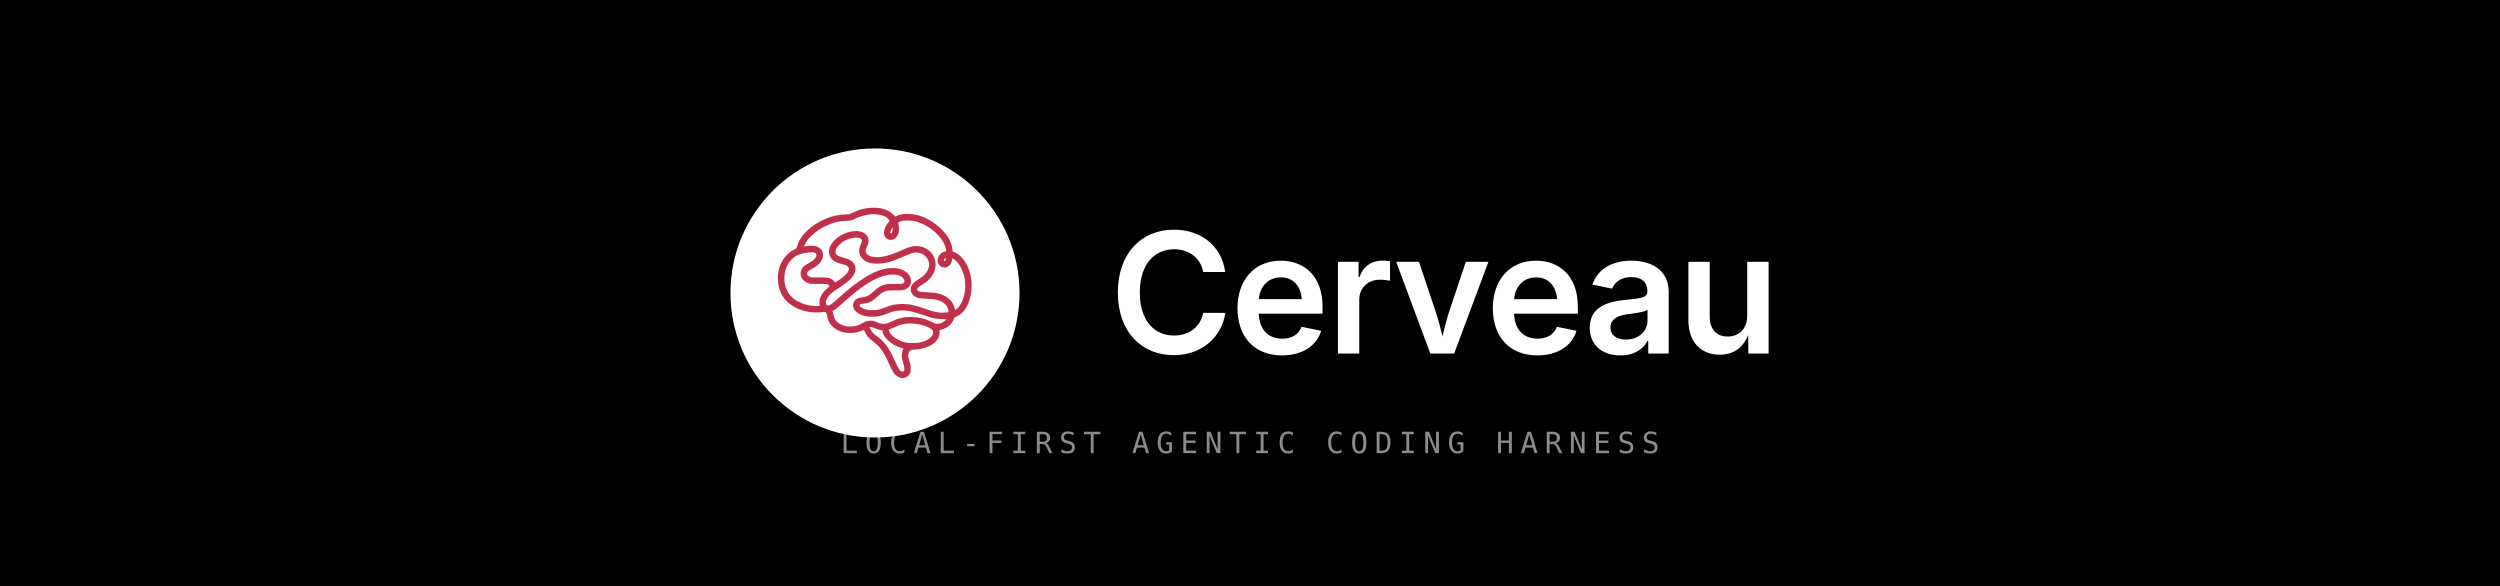
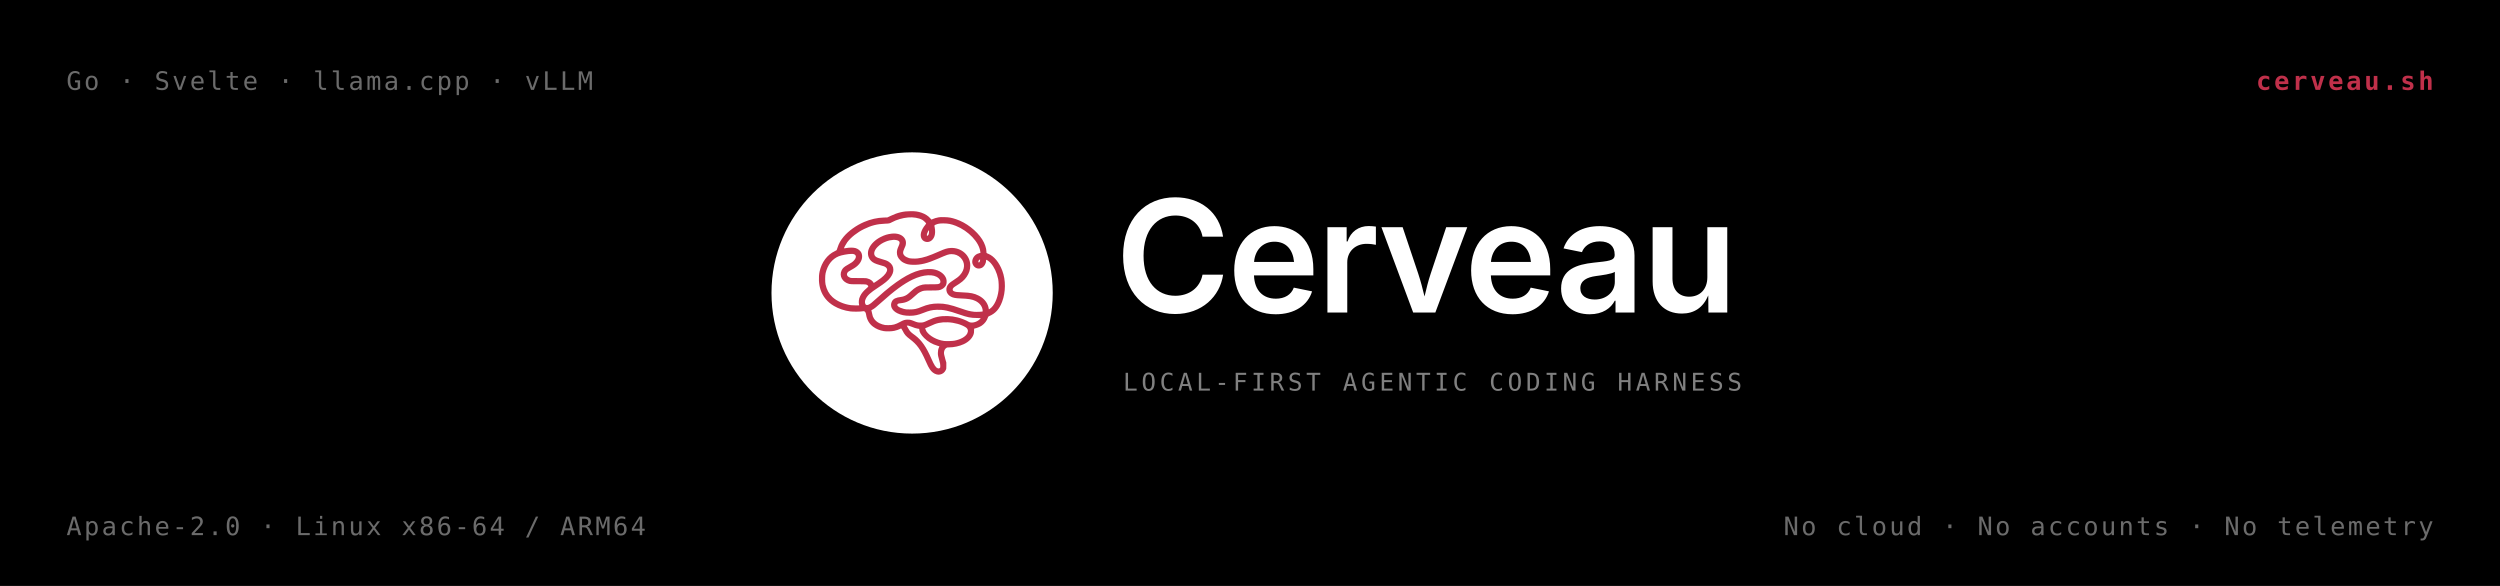
<svg xmlns="http://www.w3.org/2000/svg" viewBox="0 0 1280 300" font-family="ui-sans-serif,-apple-system,Inter,sans-serif">
  <rect width="1280" height="300" fill="#000000" />
-   <g transform="translate(374 76)">
-     <circle cx="74" cy="74" r="74" fill="#FFFFFF" />
-     <g transform="translate(74 74) scale(0.10407) translate(-643.02 -631.01)">
-       <g>
-         <path d="M786.11 1048.99C799.20 1046.55 809.49 1038.52 815.34 1026.18C818.49 1019.52 818.50 1019.45 818.43 1003.50L818.37 987.50L813.22 969.87C807.30 949.56 805.64 940.62 806.60 934.11C808.09 924.06 811.54 917.79 818.28 912.91C822.00 910.22 822.96 910.00 831.19 910.00C856.51 910.00 885.91 903.63 907.87 893.39C933.52 881.43 951.79 862.99 958.28 842.50C960.00 837.07 960.50 833.08 960.50 824.71C960.50 814.00 960.52 813.91 963.00 813.39C975.48 810.78 991.41 804.25 1000.38 798.08C1014.83 788.14 1026.24 773.11 1031.48 757.14C1033.07 752.29 1033.67 751.60 1037.87 749.83C1070.19 736.18 1090.08 714.05 1104.34 675.90C1123.10 625.67 1123.46 565.69 1105.29 517.00C1089.38 474.35 1062.93 442.26 1034.00 430.50C1023.66 426.30 1024.00 426.65 1023.99 420.19C1023.97 401.90 1015.41 377.02 1001.89 355.91C973.38 311.40 919.93 270.20 868.50 253.08C844.72 245.17 832.19 242.92 808.40 242.29C792.40 241.86 786.32 242.09 778.61 243.40C767.54 245.29 754.67 249.14 747.78 252.62C745.19 253.93 742.71 255.00 742.27 255.00C741.84 255.00 739.46 252.47 736.99 249.37C727.19 237.08 709.95 225.94 690.86 219.55C673.55 213.76 659.69 211.75 637.00 211.75C599.30 211.74 569.14 218.76 533.00 235.97L516.50 243.83L498.50 244.39C463.56 245.47 430.49 252.95 396.50 267.46C356.87 284.39 316.75 313.23 292.26 342.41C276.71 360.94 267.26 377.84 260.59 399.08C258.61 405.36 256.66 410.97 256.25 411.54C255.84 412.12 251.45 414.51 246.50 416.87C207.98 435.19 179.48 473.30 169.02 520.50C162.59 549.48 164.52 586.91 173.88 614.77C185.72 650.03 208.59 677.57 242.74 697.67C266.85 711.86 296.57 721.79 326.20 725.56C341.08 727.46 376.81 727.14 389.27 725.00C395.32 723.96 396.37 724.03 399.17 725.67C403.55 728.23 405.99 733.56 407.55 744.00C411.17 768.20 423.52 789.18 442.59 803.53C458.08 815.19 476.99 823.06 497.83 826.53C511.60 828.82 538.20 828.13 551.72 825.12C562.49 822.73 574.48 818.76 581.36 815.30L586.22 812.86L588.60 815.10C589.92 816.33 592.81 821.15 595.03 825.81C603.54 843.62 611.17 852.47 630.76 867.19C668.03 895.22 685.49 919.30 712.54 980.00C723.89 1005.45 727.11 1011.83 733.63 1021.68C742.80 1035.56 755.46 1045.23 768.63 1048.41C775.88 1050.17 779.23 1050.28 786.11 1048.99ZM773.18 1016.48C763.85 1012.43 755.77 999.82 741.48 967.00C715.63 907.61 691.86 873.36 659.50 848.87C656.20 846.38 650.27 841.99 646.31 839.12C636.74 832.17 629.26 823.86 625.00 815.42C623.08 811.62 620.08 806.38 618.35 803.79C615.33 799.29 615.28 799.05 617.19 798.44C620.84 797.28 628.36 799.10 640.00 803.97C653.20 809.49 662.73 812.46 672.00 813.94C675.58 814.52 678.84 814.99 679.25 814.99C679.66 815.00 680.00 816.76 680.00 818.91C680.00 830.74 688.59 845.73 704.44 861.53C723.45 880.49 745.97 893.59 773.21 901.54C778.32 903.03 782.66 904.39 782.85 904.56C783.05 904.73 782.00 907.42 780.53 910.52C776.89 918.23 775.04 927.71 775.02 938.79C775.00 949.76 776.41 957.13 782.63 978.58C786.53 992.05 787.26 995.94 787.37 1003.83C787.50 1012.89 787.42 1013.24 784.69 1015.58C781.52 1018.31 778.03 1018.59 773.18 1016.48ZM806.50 876.91C769.81 871.92 732.73 851.61 716.30 827.50C714.19 824.39 709.42 812.19 710.11 811.65C710.32 811.48 714.10 810.08 718.50 808.55C722.90 807.02 731.85 803.08 738.38 799.81C767.64 785.15 791.57 780.06 825.50 781.31C859.65 782.56 896.37 792.94 918.58 807.61C929.06 814.54 931.85 825.98 925.95 837.79C917.31 855.07 891.66 869.58 859.01 875.66C848.88 877.54 816.77 878.31 806.50 876.91ZM504.50 795.28C496.17 794.12 484.47 790.40 475.47 786.04C463.64 780.31 453.31 771.41 447.25 761.72C442.08 753.46 440.30 748.70 438.49 738.24C437.66 733.43 436.26 727.33 435.39 724.69C434.51 722.04 433.95 719.75 434.15 719.60C434.34 719.46 437.59 717.64 441.36 715.56C450.15 710.72 459.83 702.89 483.79 681.24C551.69 619.89 601.24 583.56 646.50 561.94C701.45 535.70 754.20 532.96 778.42 555.11C784.95 561.07 788.00 566.89 788.00 573.39C788.00 577.29 787.48 578.67 785.16 581.00C780.13 586.02 776.65 586.44 739.00 586.49C709.98 586.52 703.35 586.80 697.27 588.25C672.78 594.07 658.64 602.09 636.92 622.50C629.54 629.44 620.41 637.18 616.64 639.71C607.65 645.72 596.80 649.86 586.67 651.11C559.41 654.50 546.83 660.57 539.80 673.71C527.80 696.17 538.84 720.87 567.10 734.81C585.76 744.01 605.01 748.00 630.63 747.99C656.19 747.98 672.94 744.45 701.50 733.02C730.25 721.52 744.81 718.16 769.50 717.31C803.05 716.15 828.28 721.42 886.50 741.73C927.26 755.94 943.45 759.15 975.25 759.30C986.11 759.36 995.00 759.71 995.00 760.08C995.00 760.46 992.08 763.50 988.51 766.84C972.86 781.48 946.54 787.23 933.08 778.96C920.08 770.96 894.37 760.75 876.15 756.35C856.87 751.70 844.04 749.92 825.50 749.33C787.63 748.13 760.89 753.88 725.00 770.93C703.86 780.98 700.59 782.03 688.49 782.71C676.59 783.37 667.94 781.54 653.00 775.18C638.67 769.09 632.08 767.58 620.00 767.60C606.22 767.63 598.53 769.99 581.00 779.58C557.47 792.44 543.84 796.12 520.62 795.85C513.40 795.77 506.15 795.51 504.50 795.28ZM960.50 727.34C938.16 724.69 927.11 721.83 893.50 710.04C838.21 690.63 811.82 684.99 776.51 685.01C746.00 685.02 721.00 690.12 692.06 702.22C666.40 712.95 654.45 715.51 630.00 715.48C612.98 715.46 610.62 715.24 600.50 712.63C587.08 709.17 576.70 704.53 571.10 699.47C567.48 696.20 566.94 695.19 567.20 692.19C567.69 686.46 570.71 685.03 585.61 683.46C614.84 680.39 630.90 672.12 658.59 645.91C670.60 634.55 677.07 629.76 686.06 625.61C700.95 618.74 702.70 618.51 741.00 618.40C779.23 618.30 783.30 617.80 795.77 611.72C804.15 607.64 812.85 599.11 816.52 591.40C820.48 583.06 821.21 568.35 818.16 558.31C811.80 537.36 790.22 519.16 763.50 512.18C750.66 508.83 738.84 507.68 723.50 508.30C667.87 510.54 611.11 536.92 534.00 596.36C511.43 613.76 491.98 630.27 462.00 657.49C435.48 681.57 428.65 686.99 419.75 691.03C414.60 693.36 410.86 693.50 406.97 691.49C404.72 690.32 403.68 688.71 402.45 684.48C400.34 677.22 401.29 669.91 405.48 661.22C414.19 643.15 428.78 629.91 469.00 603.55C503.75 580.77 520.49 567.06 531.28 552.53C542.14 537.90 546.95 525.47 546.99 511.96C547.02 495.36 539.26 481.65 524.13 471.59C515.31 465.72 506.02 462.08 487.00 457.04C470.45 452.65 461.51 449.02 456.21 444.54C443.44 433.74 447.37 413.62 465.87 395.14C478.53 382.50 491.14 374.40 509.50 367.15C533.76 357.57 560.85 356.18 573.30 363.88C580.66 368.43 580.84 375.02 574.03 389.94C567.45 404.34 565.00 413.45 565.00 423.52C565.00 439.62 570.03 451.12 582.53 463.62C589.12 470.21 592.42 472.61 600.07 476.39C614.76 483.63 625.99 486.10 647.00 486.71C686.47 487.84 720.84 479.43 776.50 455.00C823.24 434.48 830.51 432.05 845.18 432.02C863.24 431.98 879.59 438.47 891.46 450.39C916.16 475.21 914.82 510.73 888.10 539.50C879.96 548.26 871.45 554.86 853.79 566.11C844.02 572.32 835.78 578.43 832.01 582.23C810.59 603.85 815.20 635.81 841.75 649.82C853.34 655.93 864.45 658.00 891.50 659.07C932.11 660.67 950.04 663.63 966.74 671.49C987.83 681.41 1001.53 698.14 1004.30 717.34C1004.90 721.52 1005.13 725.20 1004.81 725.52C1003.07 727.26 970.95 728.59 960.50 727.34ZM1036.00 712.69C1036.00 711.42 1035.12 707.02 1034.05 702.92C1027.54 678.06 1009.99 657.58 984.00 644.50C961.51 633.18 942.69 629.35 902.65 627.96C873.74 626.95 864.31 625.73 857.14 622.07C852.40 619.65 851.00 617.49 851.00 612.57C851.00 608.29 855.60 602.69 862.80 598.23C897.82 576.51 910.94 565.51 922.69 548.00C935.57 528.80 941.00 511.80 941.11 490.33C941.38 438.25 895.55 397.24 840.56 400.34C822.83 401.34 811.48 404.68 783.00 417.26C726.71 442.13 700.77 450.58 670.00 454.08C657.22 455.53 635.88 454.71 627.50 452.45C619.71 450.34 609.05 444.72 604.55 440.35C594.93 431.01 594.53 422.02 602.91 404.05C605.85 397.75 608.65 391.22 609.14 389.55C614.42 371.33 610.85 355.72 598.57 343.42C585.31 330.14 563.75 324.23 538.50 326.95C517.60 329.20 501.22 334.23 481.00 344.60C453.94 358.48 432.73 379.06 422.47 401.41C411.82 424.60 415.85 449.83 432.90 466.71C442.04 475.76 454.18 481.54 477.50 487.93C487.40 490.64 497.24 493.59 499.36 494.49C509.20 498.64 515.00 505.05 515.00 511.78C515.00 523.43 503.58 538.90 483.50 554.46C474.59 561.37 446.98 580.38 446.64 579.85C438.82 567.31 430.34 561.27 414.15 556.71C406.93 554.68 404.35 554.56 368.00 554.53C330.79 554.50 329.32 554.43 324.19 552.32C317.17 549.45 312.65 545.89 310.64 541.66C308.45 537.04 308.57 533.51 311.10 528.30C313.53 523.27 317.01 520.68 333.06 511.94C352.02 501.61 361.63 494.37 371.32 483.10C387.19 464.64 391.34 441.30 381.99 422.97C377.40 413.99 364.41 404.07 353.30 401.08C340.51 397.64 322.53 397.75 301.49 401.41C295.66 402.42 294.00 402.44 294.00 401.50C294.00 398.87 305.24 378.36 310.63 371.14C329.39 346.03 361.59 320.67 396.50 303.49C433.77 285.15 462.94 277.69 503.74 276.06C526.40 275.15 527.88 274.83 540.16 268.17C563.49 255.49 593.57 246.64 622.50 243.94C648.61 241.50 677.49 246.39 695.06 256.22C701.64 259.90 715.00 272.63 715.00 275.21C715.00 275.99 712.90 279.07 710.34 282.06C699.91 294.22 691.14 310.50 688.41 322.76C682.82 347.88 695.67 368.02 718.36 369.70C735.59 370.97 750.79 359.46 757.59 340.00C761.50 328.79 762.06 311.38 759.00 296.02C756.43 283.10 755.86 284.44 765.75 280.32C776.47 275.86 785.36 274.50 803.50 274.53C827.21 274.57 843.90 277.87 867.28 287.13C931.56 312.60 987.08 371.40 992.55 419.78L993.22 425.68L987.67 426.79C984.62 427.41 979.31 429.33 975.86 431.07C957.17 440.51 946.52 464.28 952.96 482.22C960.17 502.28 980.57 511.30 999.34 502.70C1012.14 496.84 1022.00 480.57 1022.00 465.29C1022.00 462.26 1022.41 461.00 1023.42 461.00C1026.24 461.00 1040.13 471.29 1045.44 477.32C1064.07 498.44 1076.93 525.79 1084.10 559.50C1086.80 572.22 1087.84 603.17 1086.05 617.71C1080.79 660.57 1063.76 696.80 1041.82 711.80C1036.23 715.62 1036.00 715.66 1036.00 712.69ZM328.68 693.46C292.50 688.53 257.06 672.88 234.62 651.92C216.62 635.11 205.02 613.77 199.31 587.00C196.55 574.05 196.80 541.87 199.76 529.45C209.98 486.52 233.25 456.72 267.47 442.73C281.02 437.19 314.61 430.92 331.47 430.79C339.63 430.73 342.47 431.11 346.26 432.79C358.41 438.17 357.56 451.20 344.12 465.33C337.33 472.47 331.50 476.53 314.57 485.88C294.48 496.99 287.84 502.89 281.96 514.86C267.77 543.76 285.41 575.71 320.53 584.71C326.62 586.28 332.28 586.50 365.50 586.50C406.65 586.50 409.65 586.82 414.96 591.80C420.39 596.88 420.03 597.99 410.29 606.28C393.74 620.35 383.65 632.54 377.04 646.45C372.27 656.46 371.16 660.34 370.02 670.77C369.21 678.24 369.86 687.47 371.61 693.25C372.10 694.87 370.90 694.99 355.32 694.90C346.07 694.84 334.08 694.19 328.68 693.46ZM983.01 472.52C981.73 469.16 983.71 464.16 987.51 461.17C991.37 458.13 991.88 458.41 991.30 463.25C990.18 472.51 985.15 478.14 983.01 472.52ZM718.44 335.63C718.12 334.32 718.53 330.95 719.37 328.12C721.32 321.55 727.97 308.86 729.10 309.56C730.69 310.55 729.49 327.23 727.56 331.00C723.86 338.19 719.63 340.34 718.44 335.63Z" fill="#C0304A" />
-       </g>
+   <text x="34" y="46" fill="#FFFFFF" fill-opacity="0.42" font-family="ui-monospace,&quot;SF Mono&quot;,SFMono-Regular,&quot;DejaVu Sans Mono&quot;,Menlo,Consolas,monospace" font-size="13" letter-spacing="1.2">Go · Svelte · llama.cpp · vLLM</text>
+   <text x="1246" y="46" text-anchor="end" fill="#C0304A" font-family="ui-monospace,&quot;SF Mono&quot;,SFMono-Regular,&quot;DejaVu Sans Mono&quot;,Menlo,Consolas,monospace" font-size="13" font-weight="600" letter-spacing="1.4">cerveau.sh</text>
+   <text x="34" y="274" fill="#FFFFFF" fill-opacity="0.42" font-family="ui-monospace,&quot;SF Mono&quot;,SFMono-Regular,&quot;DejaVu Sans Mono&quot;,Menlo,Consolas,monospace" font-size="13" letter-spacing="1.2">Apache-2.0 · Linux x86-64 / ARM64</text>
+   <text x="1246" y="274" text-anchor="end" fill="#FFFFFF" fill-opacity="0.42" font-family="ui-monospace,&quot;SF Mono&quot;,SFMono-Regular,&quot;DejaVu Sans Mono&quot;,Menlo,Consolas,monospace" font-size="13" letter-spacing="1.2">No cloud · No accounts · No telemetry</text>
+   <g transform="translate(395 78)">
+     <circle cx="72" cy="72" r="72" fill="#FFFFFF" />
+     <g transform="translate(72 72) scale(0.0999) translate(-643.02 -631.01)">
+       <path d="M786.11 1048.99C799.20 1046.55 809.49 1038.52 815.34 1026.18C818.49 1019.52 818.50 1019.45 818.43 1003.50L818.37 987.50L813.22 969.87C807.30 949.56 805.64 940.62 806.60 934.11C808.09 924.06 811.54 917.79 818.28 912.91C822.00 910.22 822.96 910.00 831.19 910.00C856.51 910.00 885.91 903.63 907.87 893.39C933.52 881.43 951.79 862.99 958.28 842.50C960.00 837.07 960.50 833.08 960.50 824.71C960.50 814.00 960.52 813.91 963.00 813.39C975.48 810.78 991.41 804.25 1000.38 798.08C1014.83 788.14 1026.24 773.11 1031.48 757.14C1033.07 752.29 1033.67 751.60 1037.87 749.83C1070.19 736.18 1090.08 714.05 1104.34 675.90C1123.10 625.67 1123.46 565.69 1105.29 517.00C1089.38 474.35 1062.93 442.26 1034.00 430.50C1023.66 426.30 1024.00 426.65 1023.99 420.19C1023.97 401.90 1015.41 377.02 1001.89 355.91C973.38 311.40 919.93 270.20 868.50 253.08C844.72 245.17 832.19 242.92 808.40 242.29C792.40 241.86 786.32 242.09 778.61 243.40C767.54 245.29 754.67 249.14 747.78 252.62C745.19 253.93 742.71 255.00 742.27 255.00C741.84 255.00 739.46 252.47 736.99 249.37C727.19 237.08 709.95 225.94 690.86 219.55C673.55 213.76 659.69 211.75 637.00 211.75C599.30 211.74 569.14 218.76 533.00 235.97L516.50 243.83L498.50 244.39C463.56 245.47 430.49 252.95 396.50 267.46C356.87 284.39 316.75 313.23 292.26 342.41C276.71 360.94 267.26 377.84 260.59 399.08C258.61 405.36 256.66 410.97 256.25 411.54C255.84 412.12 251.45 414.51 246.50 416.87C207.98 435.19 179.48 473.30 169.02 520.50C162.59 549.48 164.52 586.91 173.88 614.77C185.72 650.03 208.59 677.57 242.74 697.67C266.85 711.86 296.57 721.79 326.20 725.56C341.08 727.46 376.81 727.14 389.27 725.00C395.32 723.96 396.37 724.03 399.17 725.67C403.55 728.23 405.99 733.56 407.55 744.00C411.17 768.20 423.52 789.18 442.59 803.53C458.08 815.19 476.99 823.06 497.83 826.53C511.60 828.82 538.20 828.13 551.72 825.12C562.49 822.73 574.48 818.76 581.36 815.30L586.22 812.86L588.60 815.10C589.92 816.33 592.81 821.15 595.03 825.81C603.54 843.62 611.17 852.47 630.76 867.19C668.03 895.22 685.49 919.30 712.54 980.00C723.89 1005.45 727.11 1011.83 733.63 1021.68C742.80 1035.56 755.46 1045.23 768.63 1048.41C775.88 1050.17 779.23 1050.28 786.11 1048.99ZM773.18 1016.48C763.85 1012.43 755.77 999.82 741.48 967.00C715.63 907.61 691.86 873.36 659.50 848.87C656.20 846.38 650.27 841.99 646.31 839.12C636.74 832.17 629.26 823.86 625.00 815.42C623.08 811.62 620.08 806.38 618.35 803.79C615.33 799.29 615.28 799.05 617.19 798.44C620.84 797.28 628.36 799.10 640.00 803.97C653.20 809.49 662.73 812.46 672.00 813.94C675.58 814.52 678.84 814.99 679.25 814.99C679.66 815.00 680.00 816.76 680.00 818.91C680.00 830.74 688.59 845.73 704.44 861.53C723.45 880.49 745.97 893.59 773.21 901.54C778.32 903.03 782.66 904.39 782.85 904.56C783.05 904.73 782.00 907.42 780.53 910.52C776.89 918.23 775.04 927.71 775.02 938.79C775.00 949.76 776.41 957.13 782.63 978.58C786.53 992.05 787.26 995.94 787.37 1003.83C787.50 1012.89 787.42 1013.24 784.69 1015.58C781.52 1018.31 778.03 1018.59 773.18 1016.48ZM806.50 876.91C769.81 871.92 732.73 851.61 716.30 827.50C714.19 824.39 709.42 812.19 710.11 811.65C710.32 811.48 714.10 810.08 718.50 808.55C722.90 807.02 731.85 803.08 738.38 799.81C767.64 785.15 791.57 780.06 825.50 781.31C859.65 782.56 896.37 792.94 918.58 807.61C929.06 814.54 931.85 825.98 925.95 837.79C917.31 855.07 891.66 869.58 859.01 875.66C848.88 877.54 816.77 878.31 806.50 876.91ZM504.50 795.28C496.17 794.12 484.47 790.40 475.47 786.04C463.64 780.31 453.31 771.41 447.25 761.72C442.08 753.46 440.30 748.70 438.49 738.24C437.66 733.43 436.26 727.33 435.39 724.69C434.51 722.04 433.95 719.75 434.15 719.60C434.34 719.46 437.59 717.64 441.36 715.56C450.15 710.72 459.83 702.89 483.79 681.24C551.69 619.89 601.24 583.56 646.50 561.94C701.45 535.70 754.20 532.96 778.42 555.11C784.95 561.07 788.00 566.89 788.00 573.39C788.00 577.29 787.48 578.67 785.16 581.00C780.13 586.02 776.65 586.44 739.00 586.49C709.98 586.52 703.35 586.80 697.27 588.25C672.78 594.07 658.64 602.09 636.92 622.50C629.54 629.44 620.41 637.18 616.64 639.71C607.65 645.72 596.80 649.86 586.67 651.11C559.41 654.50 546.83 660.57 539.80 673.71C527.80 696.17 538.84 720.87 567.10 734.81C585.76 744.01 605.01 748.00 630.63 747.99C656.19 747.98 672.94 744.45 701.50 733.02C730.25 721.52 744.81 718.16 769.50 717.31C803.05 716.15 828.28 721.42 886.50 741.73C927.26 755.94 943.45 759.15 975.25 759.30C986.11 759.36 995.00 759.71 995.00 760.08C995.00 760.46 992.08 763.50 988.51 766.84C972.86 781.48 946.54 787.23 933.08 778.96C920.08 770.96 894.37 760.75 876.15 756.35C856.87 751.70 844.04 749.92 825.50 749.33C787.63 748.13 760.89 753.88 725.00 770.93C703.86 780.98 700.59 782.03 688.49 782.71C676.59 783.37 667.94 781.54 653.00 775.18C638.67 769.09 632.08 767.58 620.00 767.60C606.22 767.63 598.53 769.99 581.00 779.58C557.47 792.44 543.84 796.12 520.62 795.85C513.40 795.77 506.15 795.51 504.50 795.28ZM960.50 727.34C938.16 724.69 927.11 721.83 893.50 710.04C838.21 690.63 811.82 684.99 776.51 685.01C746.00 685.02 721.00 690.12 692.06 702.22C666.40 712.95 654.45 715.51 630.00 715.48C612.98 715.46 610.62 715.24 600.50 712.63C587.08 709.17 576.70 704.53 571.10 699.47C567.48 696.20 566.94 695.19 567.20 692.19C567.69 686.46 570.71 685.03 585.61 683.46C614.84 680.39 630.90 672.12 658.59 645.91C670.60 634.55 677.07 629.76 686.06 625.61C700.95 618.74 702.70 618.51 741.00 618.40C779.23 618.30 783.30 617.80 795.77 611.72C804.15 607.64 812.85 599.11 816.52 591.40C820.48 583.06 821.21 568.35 818.16 558.31C811.80 537.36 790.22 519.16 763.50 512.18C750.66 508.83 738.84 507.68 723.50 508.30C667.87 510.54 611.11 536.92 534.00 596.36C511.43 613.76 491.98 630.27 462.00 657.49C435.48 681.57 428.65 686.99 419.75 691.03C414.60 693.36 410.86 693.50 406.97 691.49C404.72 690.32 403.68 688.71 402.45 684.48C400.34 677.22 401.29 669.91 405.48 661.22C414.19 643.15 428.78 629.91 469.00 603.55C503.75 580.77 520.49 567.06 531.28 552.53C542.14 537.90 546.95 525.47 546.99 511.96C547.02 495.36 539.26 481.65 524.13 471.59C515.31 465.72 506.02 462.08 487.00 457.04C470.45 452.65 461.51 449.02 456.21 444.54C443.44 433.74 447.37 413.62 465.87 395.14C478.53 382.50 491.14 374.40 509.50 367.15C533.76 357.57 560.85 356.18 573.30 363.88C580.66 368.43 580.84 375.02 574.03 389.94C567.45 404.34 565.00 413.45 565.00 423.52C565.00 439.62 570.03 451.12 582.53 463.62C589.12 470.21 592.42 472.61 600.07 476.39C614.76 483.63 625.99 486.10 647.00 486.71C686.47 487.84 720.84 479.43 776.50 455.00C823.24 434.48 830.51 432.05 845.18 432.02C863.24 431.98 879.59 438.47 891.46 450.39C916.16 475.21 914.82 510.73 888.10 539.50C879.96 548.26 871.45 554.86 853.79 566.11C844.02 572.32 835.78 578.43 832.01 582.23C810.59 603.85 815.20 635.81 841.75 649.82C853.34 655.93 864.45 658.00 891.50 659.07C932.11 660.67 950.04 663.63 966.74 671.49C987.83 681.41 1001.53 698.14 1004.30 717.34C1004.90 721.52 1005.13 725.20 1004.81 725.52C1003.07 727.26 970.95 728.59 960.50 727.34ZM1036.00 712.69C1036.00 711.42 1035.12 707.02 1034.05 702.92C1027.54 678.06 1009.99 657.58 984.00 644.50C961.51 633.18 942.69 629.35 902.65 627.96C873.74 626.95 864.31 625.73 857.14 622.07C852.40 619.65 851.00 617.49 851.00 612.57C851.00 608.29 855.60 602.69 862.80 598.23C897.82 576.51 910.94 565.51 922.69 548.00C935.57 528.80 941.00 511.80 941.11 490.33C941.38 438.25 895.55 397.24 840.56 400.34C822.83 401.34 811.48 404.68 783.00 417.26C726.71 442.13 700.77 450.58 670.00 454.08C657.22 455.53 635.88 454.71 627.50 452.45C619.71 450.34 609.05 444.72 604.55 440.35C594.93 431.01 594.53 422.02 602.91 404.05C605.85 397.75 608.65 391.22 609.14 389.55C614.42 371.33 610.85 355.72 598.57 343.42C585.31 330.14 563.75 324.23 538.50 326.95C517.60 329.20 501.22 334.23 481.00 344.60C453.94 358.48 432.73 379.06 422.47 401.41C411.82 424.60 415.85 449.83 432.90 466.71C442.04 475.76 454.18 481.54 477.50 487.93C487.40 490.64 497.24 493.59 499.36 494.49C509.20 498.64 515.00 505.05 515.00 511.78C515.00 523.43 503.58 538.90 483.50 554.46C474.59 561.37 446.98 580.38 446.64 579.85C438.82 567.31 430.34 561.27 414.15 556.71C406.93 554.68 404.35 554.56 368.00 554.53C330.79 554.50 329.32 554.43 324.19 552.32C317.17 549.45 312.65 545.89 310.64 541.66C308.45 537.04 308.57 533.51 311.10 528.30C313.53 523.27 317.01 520.68 333.06 511.94C352.02 501.61 361.63 494.37 371.32 483.10C387.19 464.64 391.34 441.30 381.99 422.97C377.40 413.99 364.41 404.07 353.30 401.08C340.51 397.64 322.53 397.75 301.49 401.41C295.66 402.42 294.00 402.44 294.00 401.50C294.00 398.87 305.24 378.36 310.63 371.14C329.39 346.03 361.59 320.67 396.50 303.49C433.77 285.15 462.94 277.69 503.74 276.06C526.40 275.15 527.88 274.83 540.16 268.17C563.49 255.49 593.57 246.64 622.50 243.94C648.61 241.50 677.49 246.39 695.06 256.22C701.64 259.90 715.00 272.63 715.00 275.21C715.00 275.99 712.90 279.07 710.34 282.06C699.91 294.22 691.14 310.50 688.41 322.76C682.82 347.88 695.67 368.02 718.36 369.70C735.59 370.97 750.79 359.46 757.59 340.00C761.50 328.79 762.06 311.38 759.00 296.02C756.43 283.10 755.86 284.44 765.75 280.32C776.47 275.86 785.36 274.50 803.50 274.53C827.21 274.57 843.90 277.87 867.28 287.13C931.56 312.60 987.08 371.40 992.55 419.78L993.22 425.68L987.67 426.79C984.62 427.41 979.31 429.33 975.86 431.07C957.17 440.51 946.52 464.28 952.96 482.22C960.17 502.28 980.57 511.30 999.34 502.70C1012.14 496.84 1022.00 480.57 1022.00 465.29C1022.00 462.26 1022.41 461.00 1023.42 461.00C1026.24 461.00 1040.13 471.29 1045.44 477.32C1064.07 498.44 1076.93 525.79 1084.10 559.50C1086.80 572.22 1087.84 603.17 1086.05 617.71C1080.79 660.57 1063.76 696.80 1041.82 711.80C1036.23 715.62 1036.00 715.66 1036.00 712.69ZM328.68 693.46C292.50 688.53 257.06 672.88 234.62 651.92C216.62 635.11 205.02 613.77 199.31 587.00C196.55 574.05 196.80 541.87 199.76 529.45C209.98 486.52 233.25 456.72 267.47 442.73C281.02 437.19 314.61 430.92 331.47 430.79C339.63 430.73 342.47 431.11 346.26 432.79C358.41 438.17 357.56 451.20 344.12 465.33C337.33 472.47 331.50 476.53 314.57 485.88C294.48 496.99 287.84 502.89 281.96 514.86C267.77 543.76 285.41 575.71 320.53 584.71C326.62 586.28 332.28 586.50 365.50 586.50C406.65 586.50 409.65 586.82 414.96 591.80C420.39 596.88 420.03 597.99 410.29 606.28C393.74 620.35 383.65 632.54 377.04 646.45C372.27 656.46 371.16 660.34 370.02 670.77C369.21 678.24 369.86 687.47 371.61 693.25C372.10 694.87 370.90 694.99 355.32 694.90C346.07 694.84 334.08 694.19 328.68 693.46ZM983.01 472.52C981.73 469.16 983.71 464.16 987.51 461.17C991.37 458.13 991.88 458.41 991.30 463.25C990.18 472.51 985.15 478.14 983.01 472.52ZM718.44 335.63C718.12 334.32 718.53 330.95 719.37 328.12C721.32 321.55 727.97 308.86 729.10 309.56C730.69 310.55 729.49 327.23 727.56 331.00C723.86 338.19 719.63 340.34 718.44 335.63Z" fill="#C0304A" />
    </g>
+     <text x="176" y="82" fill="#FFFFFF" font-size="80" font-weight="600" letter-spacing="-1.5">Cerveau</text>
+     <text x="180" y="122" fill="#FFFFFF" fill-opacity="0.50" font-family="ui-monospace,&quot;SF Mono&quot;,SFMono-Regular,&quot;DejaVu Sans Mono&quot;,Menlo,Consolas,monospace" font-size="12.5" letter-spacing="1.85">LOCAL-FIRST AGENTIC CODING HARNESS</text>
  </g>
-   <text x="568" y="181" fill="#FFFFFF" font-size="86" font-weight="600" letter-spacing="-1.5">Cerveau</text>
-   <text x="640" y="232" text-anchor="middle" fill="#FFFFFF" fill-opacity="0.55" font-family="ui-monospace,&quot;SF Mono&quot;,SFMono-Regular,&quot;DejaVu Sans Mono&quot;,Menlo,Consolas,monospace" font-size="15" letter-spacing="3.4">LOCAL-FIRST AGENTIC CODING HARNESS</text>
</svg>
